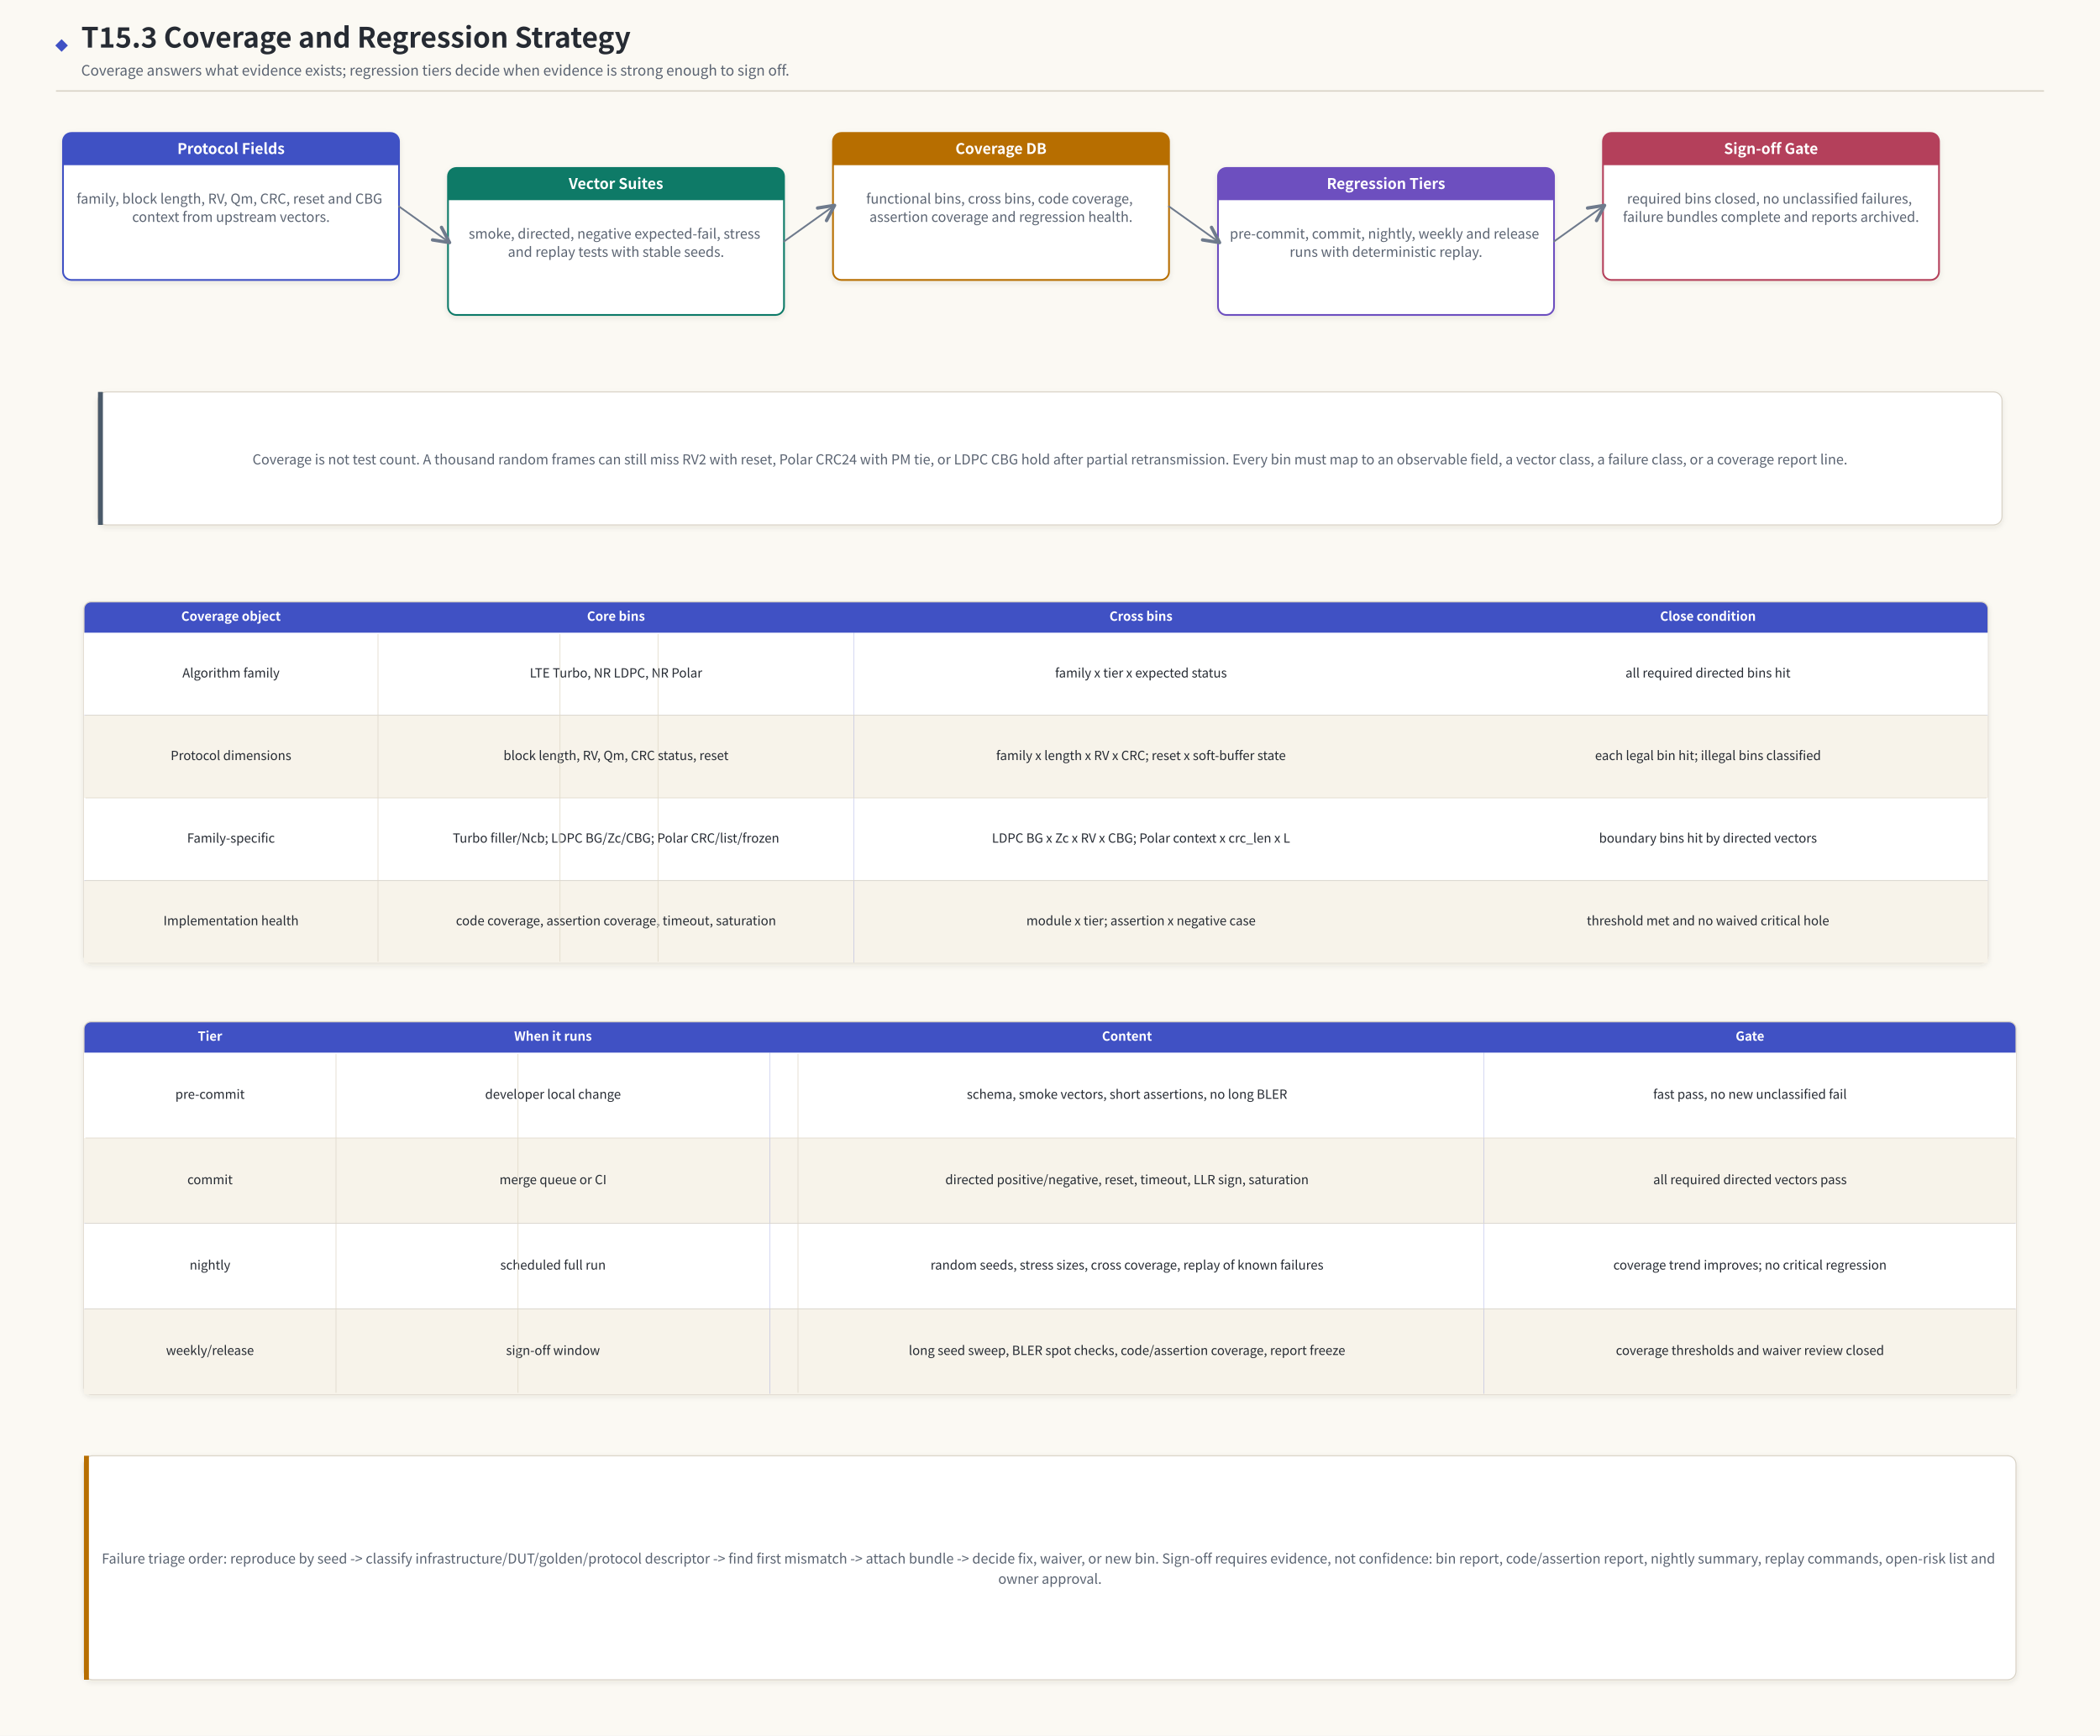
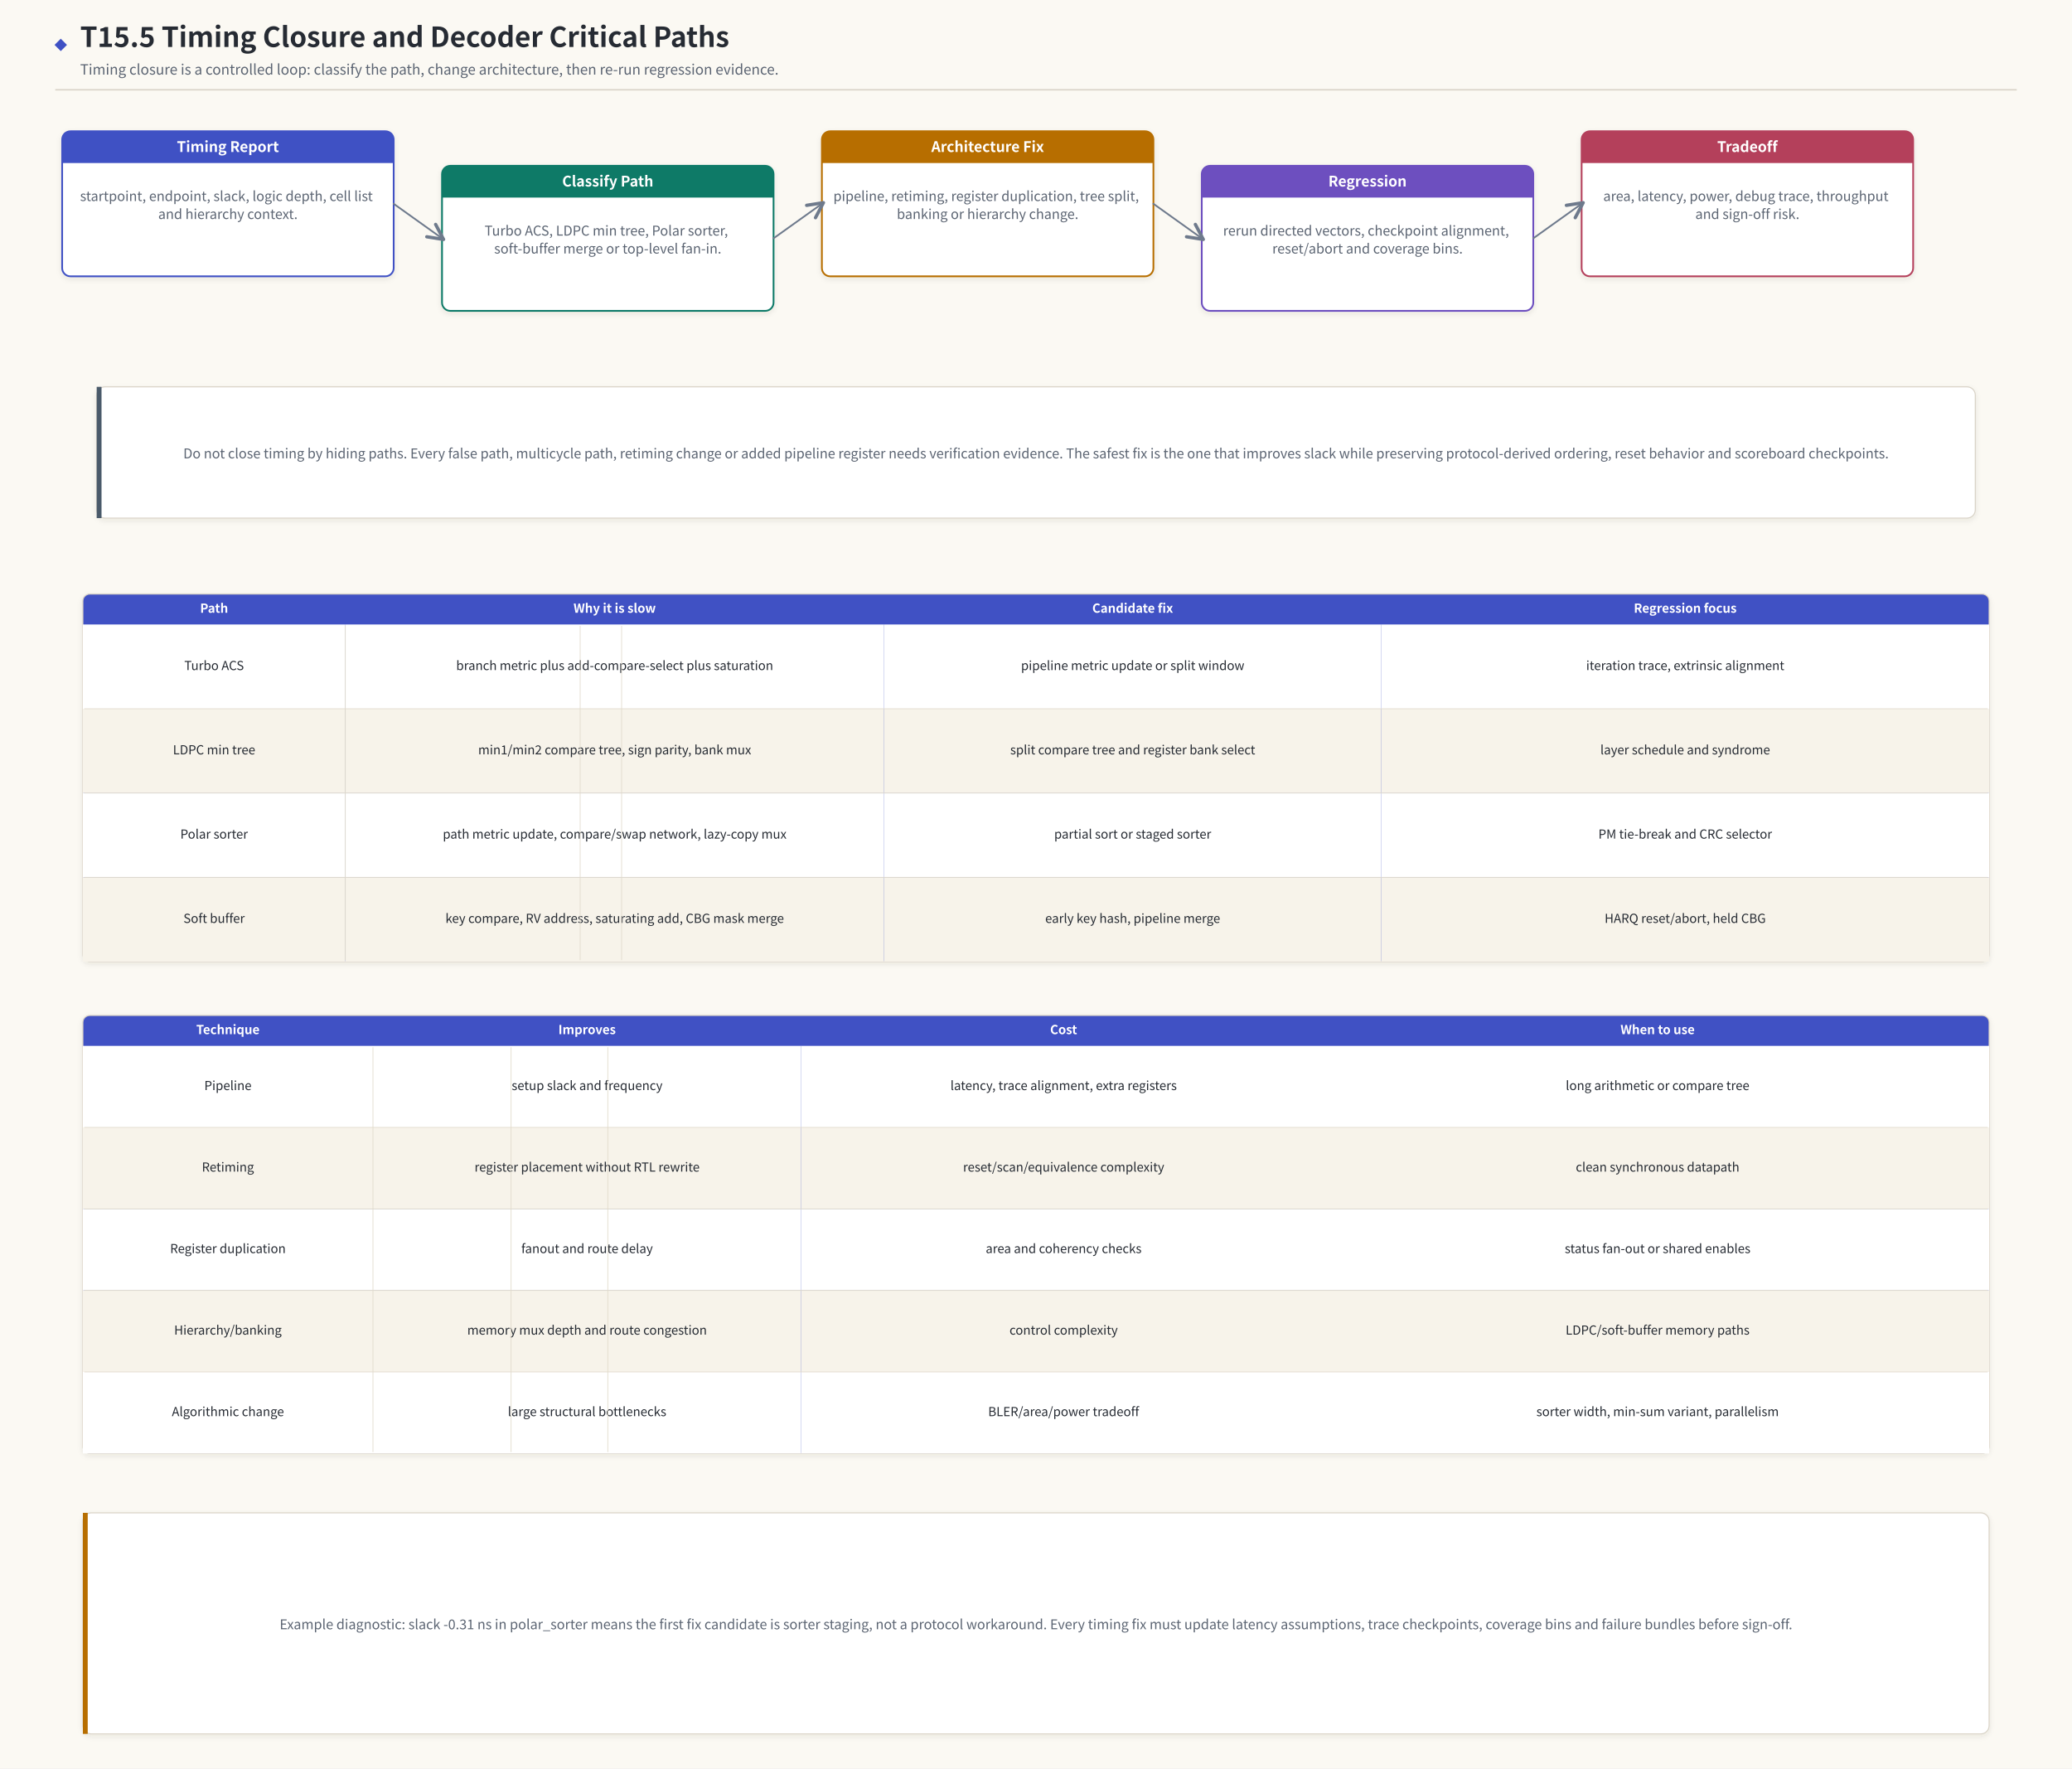
- <svg xmlns="http://www.w3.org/2000/svg" width="3000" height="2480" viewBox="0 0 3000 2480" role="img" font-family="'Noto Sans CJK SC','Source Han Sans SC','PingFang SC','Microsoft YaHei',system-ui,sans-serif">
+ <svg xmlns="http://www.w3.org/2000/svg" width="3000" height="2560" viewBox="0 0 3000 2560" role="img" font-family="'Noto Sans CJK SC','Source Han Sans SC','PingFang SC','Microsoft YaHei',system-ui,sans-serif">
  <defs>
    <filter id="soft" x="-8%" y="-8%" width="120%" height="130%">
      <feDropShadow dx="0" dy="3" stdDeviation="4" flood-color="#4A3B2A" flood-opacity="0.09" />
    </filter>
    <marker id="m6E7A8C" viewBox="0 0 20 20" refX="16" refY="10" markerWidth="11" markerHeight="11" orient="auto-start-reverse">
      <path d="M 2 2 L 18 10 L 2 18" fill="none" stroke="#6E7A8C" stroke-width="3.5" stroke-linecap="round" stroke-linejoin="round" />
    </marker>
    <marker id="m94A3B8" viewBox="0 0 20 20" refX="16" refY="10" markerWidth="11" markerHeight="11" orient="auto-start-reverse">
      <path d="M 2 2 L 18 10 L 2 18" fill="none" stroke="#94A3B8" stroke-width="3.5" stroke-linecap="round" stroke-linejoin="round" />
    </marker>
    <marker id="m6D4FBF" viewBox="0 0 20 20" refX="16" refY="10" markerWidth="11" markerHeight="11" orient="auto-start-reverse">
      <path d="M 2 2 L 18 10 L 2 18" fill="none" stroke="#6D4FBF" stroke-width="3.5" stroke-linecap="round" stroke-linejoin="round" />
    </marker>
    <marker id="m8A6B46" viewBox="0 0 20 20" refX="16" refY="10" markerWidth="11" markerHeight="11" orient="auto-start-reverse">
      <path d="M 2 2 L 18 10 L 2 18" fill="none" stroke="#8A6B46" stroke-width="3.5" stroke-linecap="round" stroke-linejoin="round" />
    </marker>
    <marker id="m3F51C4" viewBox="0 0 20 20" refX="16" refY="10" markerWidth="11" markerHeight="11" orient="auto-start-reverse">
      <path d="M 2 2 L 18 10 L 2 18" fill="none" stroke="#3F51C4" stroke-width="3.5" stroke-linecap="round" stroke-linejoin="round" />
    </marker>
    <marker id="m0E7A67" viewBox="0 0 20 20" refX="16" refY="10" markerWidth="11" markerHeight="11" orient="auto-start-reverse">
      <path d="M 2 2 L 18 10 L 2 18" fill="none" stroke="#0E7A67" stroke-width="3.5" stroke-linecap="round" stroke-linejoin="round" />
    </marker>
    <marker id="mB76E00" viewBox="0 0 20 20" refX="16" refY="10" markerWidth="11" markerHeight="11" orient="auto-start-reverse">
      <path d="M 2 2 L 18 10 L 2 18" fill="none" stroke="#B76E00" stroke-width="3.5" stroke-linecap="round" stroke-linejoin="round" />
    </marker>
    <marker id="mB4405B" viewBox="0 0 20 20" refX="16" refY="10" markerWidth="11" markerHeight="11" orient="auto-start-reverse">
      <path d="M 2 2 L 18 10 L 2 18" fill="none" stroke="#B4405B" stroke-width="3.5" stroke-linecap="round" stroke-linejoin="round" />
    </marker>
    <marker id="m4A5A6A" viewBox="0 0 20 20" refX="16" refY="10" markerWidth="11" markerHeight="11" orient="auto-start-reverse">
      <path d="M 2 2 L 18 10 L 2 18" fill="none" stroke="#4A5A6A" stroke-width="3.5" stroke-linecap="round" stroke-linejoin="round" />
    </marker>
  </defs>
-   <rect class="bg" x="0" y="0" width="3000" height="2480" fill="#FBF9F3" />
+   <rect class="bg" x="0" y="0" width="3000" height="2560" fill="#FBF9F3" />
  <path d="M 88 56 l 9 9 l -9 9 l -9 -9 z" fill="#3F51C4" stroke="none" />
-   <text class="title-main" x="116" y="68" font-size="40" font-weight="700" fill="#262B33">T15.3 Coverage and Regression Strategy</text>
-   <text class="subtitle" x="116" y="108" font-size="20.5" fill="#5B6472">Coverage answers what evidence exists; regression tiers decide when evidence is strong enough to sign off.</text>
+   <text class="title-main" x="116" y="68" font-size="40" font-weight="700" fill="#262B33">T15.5 Timing Closure and Decoder Critical Paths</text>
+   <text class="subtitle" x="116" y="108" font-size="20.5" fill="#5B6472">Timing closure is a controlled loop: classify the path, change architecture, then re-run regression evidence.</text>
  <line x1="80" y1="130" x2="2920" y2="130" stroke="#D8D2C6" stroke-width="2" />
  <g class="card" id="c0">
    <rect class="body" x="90" y="190" width="480" height="210" rx="12" fill="#FFFFFF" stroke="#3F51C4" stroke-width="2.5" filter="url(#soft)" />
    <path d="M 102 190 H 558 Q 570 190 570 202 V 236 H 90 V 202 Q 90 190 102 190 Z" fill="#3F51C4" stroke="none" />
-     <text class="title" x="330.0" y="220" text-anchor="middle" font-size="21" font-weight="700" fill="#FFFFFF">Protocol Fields</text>
-     <text class="lines" text-anchor="middle" font-size="19.5" fill="#5B6472">
-       <tspan x="330.0" y="291.0">family, block length, RV, Qm, CRC, reset and CBG</tspan>
-       <tspan x="330.0" y="317.0">context from upstream vectors.</tspan>
+     <text class="title" x="330.0" y="220" text-anchor="middle" font-size="21" font-weight="700" fill="#FFFFFF">Timing Report</text>
+     <text class="lines" text-anchor="middle" font-size="19.5" fill="#5B6472">
+       <tspan x="330.0" y="291.0">startpoint, endpoint, slack, logic depth, cell list</tspan>
+       <tspan x="330.0" y="317.0">and hierarchy context.</tspan>
    </text>
  </g>
  <g class="card" id="c1">
    <rect class="body" x="640" y="240" width="480" height="210" rx="12" fill="#FFFFFF" stroke="#0E7A67" stroke-width="2.5" filter="url(#soft)" />
    <path d="M 652 240 H 1108 Q 1120 240 1120 252 V 286 H 640 V 252 Q 640 240 652 240 Z" fill="#0E7A67" stroke="none" />
-     <text class="title" x="880.0" y="270" text-anchor="middle" font-size="21" font-weight="700" fill="#FFFFFF">Vector Suites</text>
-     <text class="lines" text-anchor="middle" font-size="19.5" fill="#5B6472">
-       <tspan x="880.0" y="341.0">smoke, directed, negative expected-fail, stress</tspan>
-       <tspan x="880.0" y="367.0">and replay tests with stable seeds.</tspan>
+     <text class="title" x="880.0" y="270" text-anchor="middle" font-size="21" font-weight="700" fill="#FFFFFF">Classify Path</text>
+     <text class="lines" text-anchor="middle" font-size="19.5" fill="#5B6472">
+       <tspan x="880.0" y="341.0">Turbo ACS, LDPC min tree, Polar sorter,</tspan>
+       <tspan x="880.0" y="367.0">soft-buffer merge or top-level fan-in.</tspan>
    </text>
  </g>
  <g class="card" id="c2">
    <rect class="body" x="1190" y="190" width="480" height="210" rx="12" fill="#FFFFFF" stroke="#B76E00" stroke-width="2.5" filter="url(#soft)" />
    <path d="M 1202 190 H 1658 Q 1670 190 1670 202 V 236 H 1190 V 202 Q 1190 190 1202 190 Z" fill="#B76E00" stroke="none" />
-     <text class="title" x="1430.0" y="220" text-anchor="middle" font-size="21" font-weight="700" fill="#FFFFFF">Coverage DB</text>
-     <text class="lines" text-anchor="middle" font-size="19.5" fill="#5B6472">
-       <tspan x="1430.0" y="291.0">functional bins, cross bins, code coverage,</tspan>
-       <tspan x="1430.0" y="317.0">assertion coverage and regression health.</tspan>
+     <text class="title" x="1430.0" y="220" text-anchor="middle" font-size="21" font-weight="700" fill="#FFFFFF">Architecture Fix</text>
+     <text class="lines" text-anchor="middle" font-size="19.5" fill="#5B6472">
+       <tspan x="1430.0" y="291.0">pipeline, retiming, register duplication, tree split,</tspan>
+       <tspan x="1430.0" y="317.0">banking or hierarchy change.</tspan>
    </text>
  </g>
  <g class="card" id="c3">
    <rect class="body" x="1740" y="240" width="480" height="210" rx="12" fill="#FFFFFF" stroke="#6D4FBF" stroke-width="2.5" filter="url(#soft)" />
    <path d="M 1752 240 H 2208 Q 2220 240 2220 252 V 286 H 1740 V 252 Q 1740 240 1752 240 Z" fill="#6D4FBF" stroke="none" />
-     <text class="title" x="1980.0" y="270" text-anchor="middle" font-size="21" font-weight="700" fill="#FFFFFF">Regression Tiers</text>
-     <text class="lines" text-anchor="middle" font-size="19.5" fill="#5B6472">
-       <tspan x="1980.0" y="341.0">pre-commit, commit, nightly, weekly and release</tspan>
-       <tspan x="1980.0" y="367.0">runs with deterministic replay.</tspan>
+     <text class="title" x="1980.0" y="270" text-anchor="middle" font-size="21" font-weight="700" fill="#FFFFFF">Regression</text>
+     <text class="lines" text-anchor="middle" font-size="19.5" fill="#5B6472">
+       <tspan x="1980.0" y="341.0">rerun directed vectors, checkpoint alignment,</tspan>
+       <tspan x="1980.0" y="367.0">reset/abort and coverage bins.</tspan>
    </text>
  </g>
  <g class="card" id="c4">
    <rect class="body" x="2290" y="190" width="480" height="210" rx="12" fill="#FFFFFF" stroke="#B4405B" stroke-width="2.5" filter="url(#soft)" />
    <path d="M 2302 190 H 2758 Q 2770 190 2770 202 V 236 H 2290 V 202 Q 2290 190 2302 190 Z" fill="#B4405B" stroke="none" />
-     <text class="title" x="2530.0" y="220" text-anchor="middle" font-size="21" font-weight="700" fill="#FFFFFF">Sign-off Gate</text>
-     <text class="lines" text-anchor="middle" font-size="19.5" fill="#5B6472">
-       <tspan x="2530.0" y="291.0">required bins closed, no unclassified failures,</tspan>
-       <tspan x="2530.0" y="317.0">failure bundles complete and reports archived.</tspan>
+     <text class="title" x="2530.0" y="220" text-anchor="middle" font-size="21" font-weight="700" fill="#FFFFFF">Tradeoff</text>
+     <text class="lines" text-anchor="middle" font-size="19.5" fill="#5B6472">
+       <tspan x="2530.0" y="291.0">area, latency, power, debug trace, throughput</tspan>
+       <tspan x="2530.0" y="317.0">and sign-off risk.</tspan>
    </text>
  </g>
  <path class="link" data-src="c0" data-dst="c1" d="M 570.0 295.0 L 640.0 345.0" fill="none" stroke="#6E7A8C" stroke-width="2.5" stroke-linecap="round" stroke-linejoin="round" marker-end="url(#m6E7A8C)" />
  <path class="link" data-src="c1" data-dst="c2" d="M 1120.0 345.0 L 1190.0 295.0" fill="none" stroke="#6E7A8C" stroke-width="2.5" stroke-linecap="round" stroke-linejoin="round" marker-end="url(#m6E7A8C)" />
  <path class="link" data-src="c2" data-dst="c3" d="M 1670.0 295.0 L 1740.0 345.0" fill="none" stroke="#6E7A8C" stroke-width="2.5" stroke-linecap="round" stroke-linejoin="round" marker-end="url(#m6E7A8C)" />
  <path class="link" data-src="c3" data-dst="c4" d="M 2220.0 345.0 L 2290.0 295.0" fill="none" stroke="#6E7A8C" stroke-width="2.5" stroke-linecap="round" stroke-linejoin="round" marker-end="url(#m6E7A8C)" />
  <g class="foot" id="band">
    <rect class="body" x="140" y="560" width="2720" height="190" rx="12" fill="#FFFFFF" stroke="#D8D2C6" stroke-width="1.5" filter="url(#soft)" />
    <rect class="footbar" x="140" y="560" width="7" height="190" fill="#4A5A6A" stroke="none" />
    <text class="lines" text-anchor="middle" font-size="19.5" fill="#5B6472">
-       <tspan x="1500.0" y="663.5">Coverage is not test count. A thousand random frames can still miss RV2 with reset, Polar CRC24 with PM tie, or LDPC CBG hold after partial retransmission. Every bin must map to an observable field, a vector class, a failure class, or a coverage report line.</tspan>
+       <tspan x="1500.0" y="663.5">Do not close timing by hiding paths. Every false path, multicycle path, retiming change or added pipeline register needs verification evidence. The safest fix is the one that improves slack while preserving protocol-derived ordering, reset behavior and scoreboard checkpoints.</tspan>
    </text>
  </g>
  <g class="tbl" id="t1">
-     <rect class="tblouter" x="120" y="860" width="2720" height="516" rx="10" fill="#3F51C4" stroke="#D8D2C6" stroke-width="1.5" filter="url(#soft)" />
+     <rect class="tblouter" x="120" y="860" width="2760" height="532" rx="10" fill="#3F51C4" stroke="#D8D2C6" stroke-width="1.5" filter="url(#soft)" />
    <g class="cellg" id="t1_0_0" data-tbl="t1">
-       <rect class="cell" x="120" y="860" width="420" height="44" fill="none" stroke="none" />
-       <text class="tcell" text-anchor="middle" font-size="18" font-weight="700" fill="#FFFFFF">
-         <tspan x="330.0" y="887.0">Coverage object</tspan>
+       <rect class="cell" x="120" y="860" width="380" height="44" fill="none" stroke="none" />
+       <text class="tcell" text-anchor="middle" font-size="18" font-weight="700" fill="#FFFFFF">
+         <tspan x="310.0" y="887.0">Path</tspan>
      </text>
    </g>
    <g class="cellg" id="t1_0_1" data-tbl="t1">
-       <rect class="cell" x="540" y="860" width="680" height="44" fill="none" stroke="none" />
-       <text class="tcell" text-anchor="middle" font-size="18" font-weight="700" fill="#FFFFFF">
-         <tspan x="880.0" y="887.0">Core bins</tspan>
+       <rect class="cell" x="500" y="860" width="780" height="44" fill="none" stroke="none" />
+       <text class="tcell" text-anchor="middle" font-size="18" font-weight="700" fill="#FFFFFF">
+         <tspan x="890.0" y="887.0">Why it is slow</tspan>
      </text>
    </g>
    <g class="cellg" id="t1_0_2" data-tbl="t1">
-       <rect class="cell" x="1220" y="860" width="820" height="44" fill="none" stroke="none" />
-       <text class="tcell" text-anchor="middle" font-size="18" font-weight="700" fill="#FFFFFF">
-         <tspan x="1630.0" y="887.0">Cross bins</tspan>
+       <rect class="cell" x="1280" y="860" width="720" height="44" fill="none" stroke="none" />
+       <text class="tcell" text-anchor="middle" font-size="18" font-weight="700" fill="#FFFFFF">
+         <tspan x="1640.0" y="887.0">Candidate fix</tspan>
      </text>
    </g>
    <g class="cellg" id="t1_0_3" data-tbl="t1">
-       <rect class="cell" x="2040" y="860" width="800" height="44" fill="none" stroke="none" />
-       <text class="tcell" text-anchor="middle" font-size="18" font-weight="700" fill="#FFFFFF">
-         <tspan x="2440.0" y="887.0">Close condition</tspan>
+       <rect class="cell" x="2000" y="860" width="880" height="44" fill="none" stroke="none" />
+       <text class="tcell" text-anchor="middle" font-size="18" font-weight="700" fill="#FFFFFF">
+         <tspan x="2440.0" y="887.0">Regression focus</tspan>
      </text>
    </g>
    <g class="cellg" id="t1_1_0" data-tbl="t1">
-       <rect class="cell" x="120" y="904" width="420" height="118" fill="#FFFFFF" stroke="none" />
-       <text class="tcell" text-anchor="middle" font-size="18" font-weight="400" fill="#262B33">
-         <tspan x="330.0" y="968.0">Algorithm family</tspan>
+       <rect class="cell" x="120" y="904" width="380" height="122" fill="#FFFFFF" stroke="none" />
+       <text class="tcell" text-anchor="middle" font-size="18" font-weight="400" fill="#262B33">
+         <tspan x="310.0" y="970.0">Turbo ACS</tspan>
      </text>
    </g>
    <g class="cellg" id="t1_1_1" data-tbl="t1">
-       <rect class="cell" x="540" y="904" width="680" height="118" fill="#FFFFFF" stroke="none" />
-       <text class="tcell" text-anchor="middle" font-size="18" font-weight="400" fill="#262B33">
-         <tspan x="880.0" y="968.0">LTE Turbo, NR LDPC, NR Polar</tspan>
+       <rect class="cell" x="500" y="904" width="780" height="122" fill="#FFFFFF" stroke="none" />
+       <text class="tcell" text-anchor="middle" font-size="18" font-weight="400" fill="#262B33">
+         <tspan x="890.0" y="970.0">branch metric plus add-compare-select plus saturation</tspan>
      </text>
    </g>
    <g class="cellg" id="t1_1_2" data-tbl="t1">
-       <rect class="cell" x="1220" y="904" width="820" height="118" fill="#FFFFFF" stroke="none" />
-       <text class="tcell" text-anchor="middle" font-size="18" font-weight="400" fill="#262B33">
-         <tspan x="1630.0" y="968.0">family x tier x expected status</tspan>
+       <rect class="cell" x="1280" y="904" width="720" height="122" fill="#FFFFFF" stroke="none" />
+       <text class="tcell" text-anchor="middle" font-size="18" font-weight="400" fill="#262B33">
+         <tspan x="1640.0" y="970.0">pipeline metric update or split window</tspan>
      </text>
    </g>
    <g class="cellg" id="t1_1_3" data-tbl="t1">
-       <rect class="cell" x="2040" y="904" width="800" height="118" fill="#FFFFFF" stroke="none" />
-       <text class="tcell" text-anchor="middle" font-size="18" font-weight="400" fill="#262B33">
-         <tspan x="2440.0" y="968.0">all required directed bins hit</tspan>
+       <rect class="cell" x="2000" y="904" width="880" height="122" fill="#FFFFFF" stroke="none" />
+       <text class="tcell" text-anchor="middle" font-size="18" font-weight="400" fill="#262B33">
+         <tspan x="2440.0" y="970.0">iteration trace, extrinsic alignment</tspan>
      </text>
    </g>
    <g class="cellg" id="t1_2_0" data-tbl="t1">
-       <rect class="cell" x="120" y="1022" width="420" height="118" fill="#F7F3EA" stroke="none" />
-       <text class="tcell" text-anchor="middle" font-size="18" font-weight="400" fill="#262B33">
-         <tspan x="330.0" y="1086.0">Protocol dimensions</tspan>
+       <rect class="cell" x="120" y="1026" width="380" height="122" fill="#F7F3EA" stroke="none" />
+       <text class="tcell" text-anchor="middle" font-size="18" font-weight="400" fill="#262B33">
+         <tspan x="310.0" y="1092.0">LDPC min tree</tspan>
      </text>
    </g>
    <g class="cellg" id="t1_2_1" data-tbl="t1">
-       <rect class="cell" x="540" y="1022" width="680" height="118" fill="#F7F3EA" stroke="none" />
-       <text class="tcell" text-anchor="middle" font-size="18" font-weight="400" fill="#262B33">
-         <tspan x="880.0" y="1086.0">block length, RV, Qm, CRC status, reset</tspan>
+       <rect class="cell" x="500" y="1026" width="780" height="122" fill="#F7F3EA" stroke="none" />
+       <text class="tcell" text-anchor="middle" font-size="18" font-weight="400" fill="#262B33">
+         <tspan x="890.0" y="1092.0">min1/min2 compare tree, sign parity, bank mux</tspan>
      </text>
    </g>
    <g class="cellg" id="t1_2_2" data-tbl="t1">
-       <rect class="cell" x="1220" y="1022" width="820" height="118" fill="#F7F3EA" stroke="none" />
-       <text class="tcell" text-anchor="middle" font-size="18" font-weight="400" fill="#262B33">
-         <tspan x="1630.0" y="1086.0">family x length x RV x CRC; reset x soft-buffer state</tspan>
+       <rect class="cell" x="1280" y="1026" width="720" height="122" fill="#F7F3EA" stroke="none" />
+       <text class="tcell" text-anchor="middle" font-size="18" font-weight="400" fill="#262B33">
+         <tspan x="1640.0" y="1092.0">split compare tree and register bank select</tspan>
      </text>
    </g>
    <g class="cellg" id="t1_2_3" data-tbl="t1">
-       <rect class="cell" x="2040" y="1022" width="800" height="118" fill="#F7F3EA" stroke="none" />
-       <text class="tcell" text-anchor="middle" font-size="18" font-weight="400" fill="#262B33">
-         <tspan x="2440.0" y="1086.0">each legal bin hit; illegal bins classified</tspan>
+       <rect class="cell" x="2000" y="1026" width="880" height="122" fill="#F7F3EA" stroke="none" />
+       <text class="tcell" text-anchor="middle" font-size="18" font-weight="400" fill="#262B33">
+         <tspan x="2440.0" y="1092.0">layer schedule and syndrome</tspan>
      </text>
    </g>
    <g class="cellg" id="t1_3_0" data-tbl="t1">
-       <rect class="cell" x="120" y="1140" width="420" height="118" fill="#FFFFFF" stroke="none" />
-       <text class="tcell" text-anchor="middle" font-size="18" font-weight="400" fill="#262B33">
-         <tspan x="330.0" y="1204.0">Family-specific</tspan>
+       <rect class="cell" x="120" y="1148" width="380" height="122" fill="#FFFFFF" stroke="none" />
+       <text class="tcell" text-anchor="middle" font-size="18" font-weight="400" fill="#262B33">
+         <tspan x="310.0" y="1214.0">Polar sorter</tspan>
      </text>
    </g>
    <g class="cellg" id="t1_3_1" data-tbl="t1">
-       <rect class="cell" x="540" y="1140" width="680" height="118" fill="#FFFFFF" stroke="none" />
-       <text class="tcell" text-anchor="middle" font-size="18" font-weight="400" fill="#262B33">
-         <tspan x="880.0" y="1204.0">Turbo filler/Ncb; LDPC BG/Zc/CBG; Polar CRC/list/frozen</tspan>
+       <rect class="cell" x="500" y="1148" width="780" height="122" fill="#FFFFFF" stroke="none" />
+       <text class="tcell" text-anchor="middle" font-size="18" font-weight="400" fill="#262B33">
+         <tspan x="890.0" y="1214.0">path metric update, compare/swap network, lazy-copy mux</tspan>
      </text>
    </g>
    <g class="cellg" id="t1_3_2" data-tbl="t1">
-       <rect class="cell" x="1220" y="1140" width="820" height="118" fill="#FFFFFF" stroke="none" />
-       <text class="tcell" text-anchor="middle" font-size="18" font-weight="400" fill="#262B33">
-         <tspan x="1630.0" y="1204.0">LDPC BG x Zc x RV x CBG; Polar context x crc_len x L</tspan>
+       <rect class="cell" x="1280" y="1148" width="720" height="122" fill="#FFFFFF" stroke="none" />
+       <text class="tcell" text-anchor="middle" font-size="18" font-weight="400" fill="#262B33">
+         <tspan x="1640.0" y="1214.0">partial sort or staged sorter</tspan>
      </text>
    </g>
    <g class="cellg" id="t1_3_3" data-tbl="t1">
-       <rect class="cell" x="2040" y="1140" width="800" height="118" fill="#FFFFFF" stroke="none" />
-       <text class="tcell" text-anchor="middle" font-size="18" font-weight="400" fill="#262B33">
-         <tspan x="2440.0" y="1204.0">boundary bins hit by directed vectors</tspan>
+       <rect class="cell" x="2000" y="1148" width="880" height="122" fill="#FFFFFF" stroke="none" />
+       <text class="tcell" text-anchor="middle" font-size="18" font-weight="400" fill="#262B33">
+         <tspan x="2440.0" y="1214.0">PM tie-break and CRC selector</tspan>
      </text>
    </g>
    <g class="cellg" id="t1_4_0" data-tbl="t1">
-       <rect class="cell" x="120" y="1258" width="420" height="118" fill="#F7F3EA" stroke="none" />
-       <text class="tcell" text-anchor="middle" font-size="18" font-weight="400" fill="#262B33">
-         <tspan x="330.0" y="1322.0">Implementation health</tspan>
+       <rect class="cell" x="120" y="1270" width="380" height="122" fill="#F7F3EA" stroke="none" />
+       <text class="tcell" text-anchor="middle" font-size="18" font-weight="400" fill="#262B33">
+         <tspan x="310.0" y="1336.0">Soft buffer</tspan>
      </text>
    </g>
    <g class="cellg" id="t1_4_1" data-tbl="t1">
-       <rect class="cell" x="540" y="1258" width="680" height="118" fill="#F7F3EA" stroke="none" />
-       <text class="tcell" text-anchor="middle" font-size="18" font-weight="400" fill="#262B33">
-         <tspan x="880.0" y="1322.0">code coverage, assertion coverage, timeout, saturation</tspan>
+       <rect class="cell" x="500" y="1270" width="780" height="122" fill="#F7F3EA" stroke="none" />
+       <text class="tcell" text-anchor="middle" font-size="18" font-weight="400" fill="#262B33">
+         <tspan x="890.0" y="1336.0">key compare, RV address, saturating add, CBG mask merge</tspan>
      </text>
    </g>
    <g class="cellg" id="t1_4_2" data-tbl="t1">
-       <rect class="cell" x="1220" y="1258" width="820" height="118" fill="#F7F3EA" stroke="none" />
-       <text class="tcell" text-anchor="middle" font-size="18" font-weight="400" fill="#262B33">
-         <tspan x="1630.0" y="1322.0">module x tier; assertion x negative case</tspan>
+       <rect class="cell" x="1280" y="1270" width="720" height="122" fill="#F7F3EA" stroke="none" />
+       <text class="tcell" text-anchor="middle" font-size="18" font-weight="400" fill="#262B33">
+         <tspan x="1640.0" y="1336.0">early key hash, pipeline merge</tspan>
      </text>
    </g>
    <g class="cellg" id="t1_4_3" data-tbl="t1">
-       <rect class="cell" x="2040" y="1258" width="800" height="118" fill="#F7F3EA" stroke="none" />
-       <text class="tcell" text-anchor="middle" font-size="18" font-weight="400" fill="#262B33">
-         <tspan x="2440.0" y="1322.0">threshold met and no waived critical hole</tspan>
-       </text>
-     </g>
-     <line x1="122" y1="1022" x2="2838" y2="1022" stroke="#E0DACA" stroke-width="1" />
-     <line x1="122" y1="1140" x2="2838" y2="1140" stroke="#E0DACA" stroke-width="1" />
-     <line x1="122" y1="1258" x2="2838" y2="1258" stroke="#E0DACA" stroke-width="1" />
-     <line x1="540" y1="906" x2="540" y2="1374" stroke="#E0DACA" stroke-width="1" />
-     <line x1="800" y1="906" x2="800" y2="1374" stroke="#E0DACA" stroke-width="1" />
-     <line x1="940" y1="906" x2="940" y2="1374" stroke="#E0DACA" stroke-width="1" />
+       <rect class="cell" x="2000" y="1270" width="880" height="122" fill="#F7F3EA" stroke="none" />
+       <text class="tcell" text-anchor="middle" font-size="18" font-weight="400" fill="#262B33">
+         <tspan x="2440.0" y="1336.0">HARQ reset/abort, held CBG</tspan>
+       </text>
+     </g>
+     <line x1="122" y1="1026" x2="2878" y2="1026" stroke="#E0DACA" stroke-width="1" />
+     <line x1="122" y1="1148" x2="2878" y2="1148" stroke="#E0DACA" stroke-width="1" />
+     <line x1="122" y1="1270" x2="2878" y2="1270" stroke="#E0DACA" stroke-width="1" />
+     <line x1="500" y1="906" x2="500" y2="1390" stroke="#E0DACA" stroke-width="1" />
+     <line x1="900" y1="906" x2="900" y2="1390" stroke="#E0DACA" stroke-width="1" />
+     <line x1="840" y1="906" x2="840" y2="1390" stroke="#E0DACA" stroke-width="1" />
  </g>
  <g class="tbl" id="t2">
-     <rect class="tblouter" x="120" y="1460" width="2760" height="532" rx="10" fill="#3F51C4" stroke="#D8D2C6" stroke-width="1.5" filter="url(#soft)" />
+     <rect class="tblouter" x="120" y="1470" width="2760" height="634" rx="10" fill="#3F51C4" stroke="#D8D2C6" stroke-width="1.5" filter="url(#soft)" />
    <g class="cellg" id="t2_0_0" data-tbl="t2">
-       <rect class="cell" x="120" y="1460" width="360" height="44" fill="none" stroke="none" />
-       <text class="tcell" text-anchor="middle" font-size="18" font-weight="700" fill="#FFFFFF">
-         <tspan x="300.0" y="1487.0">Tier</tspan>
+       <rect class="cell" x="120" y="1470" width="420" height="44" fill="none" stroke="none" />
+       <text class="tcell" text-anchor="middle" font-size="18" font-weight="700" fill="#FFFFFF">
+         <tspan x="330.0" y="1497.0">Technique</tspan>
      </text>
    </g>
    <g class="cellg" id="t2_0_1" data-tbl="t2">
-       <rect class="cell" x="480" y="1460" width="620" height="44" fill="none" stroke="none" />
-       <text class="tcell" text-anchor="middle" font-size="18" font-weight="700" fill="#FFFFFF">
-         <tspan x="790.0" y="1487.0">When it runs</tspan>
+       <rect class="cell" x="540" y="1470" width="620" height="44" fill="none" stroke="none" />
+       <text class="tcell" text-anchor="middle" font-size="18" font-weight="700" fill="#FFFFFF">
+         <tspan x="850.0" y="1497.0">Improves</tspan>
      </text>
    </g>
    <g class="cellg" id="t2_0_2" data-tbl="t2">
-       <rect class="cell" x="1100" y="1460" width="1020" height="44" fill="none" stroke="none" />
-       <text class="tcell" text-anchor="middle" font-size="18" font-weight="700" fill="#FFFFFF">
-         <tspan x="1610.0" y="1487.0">Content</tspan>
+       <rect class="cell" x="1160" y="1470" width="760" height="44" fill="none" stroke="none" />
+       <text class="tcell" text-anchor="middle" font-size="18" font-weight="700" fill="#FFFFFF">
+         <tspan x="1540.0" y="1497.0">Cost</tspan>
      </text>
    </g>
    <g class="cellg" id="t2_0_3" data-tbl="t2">
-       <rect class="cell" x="2120" y="1460" width="760" height="44" fill="none" stroke="none" />
-       <text class="tcell" text-anchor="middle" font-size="18" font-weight="700" fill="#FFFFFF">
-         <tspan x="2500.0" y="1487.0">Gate</tspan>
+       <rect class="cell" x="1920" y="1470" width="960" height="44" fill="none" stroke="none" />
+       <text class="tcell" text-anchor="middle" font-size="18" font-weight="700" fill="#FFFFFF">
+         <tspan x="2400.0" y="1497.0">When to use</tspan>
      </text>
    </g>
    <g class="cellg" id="t2_1_0" data-tbl="t2">
-       <rect class="cell" x="120" y="1504" width="360" height="122" fill="#FFFFFF" stroke="none" />
-       <text class="tcell" text-anchor="middle" font-size="18" font-weight="400" fill="#262B33">
-         <tspan x="300.0" y="1570.0">pre-commit</tspan>
+       <rect class="cell" x="120" y="1514" width="420" height="118" fill="#FFFFFF" stroke="none" />
+       <text class="tcell" text-anchor="middle" font-size="18" font-weight="400" fill="#262B33">
+         <tspan x="330.0" y="1578.0">Pipeline</tspan>
      </text>
    </g>
    <g class="cellg" id="t2_1_1" data-tbl="t2">
-       <rect class="cell" x="480" y="1504" width="620" height="122" fill="#FFFFFF" stroke="none" />
-       <text class="tcell" text-anchor="middle" font-size="18" font-weight="400" fill="#262B33">
-         <tspan x="790.0" y="1570.0">developer local change</tspan>
+       <rect class="cell" x="540" y="1514" width="620" height="118" fill="#FFFFFF" stroke="none" />
+       <text class="tcell" text-anchor="middle" font-size="18" font-weight="400" fill="#262B33">
+         <tspan x="850.0" y="1578.0">setup slack and frequency</tspan>
      </text>
    </g>
    <g class="cellg" id="t2_1_2" data-tbl="t2">
-       <rect class="cell" x="1100" y="1504" width="1020" height="122" fill="#FFFFFF" stroke="none" />
-       <text class="tcell" text-anchor="middle" font-size="18" font-weight="400" fill="#262B33">
-         <tspan x="1610.0" y="1570.0">schema, smoke vectors, short assertions, no long BLER</tspan>
+       <rect class="cell" x="1160" y="1514" width="760" height="118" fill="#FFFFFF" stroke="none" />
+       <text class="tcell" text-anchor="middle" font-size="18" font-weight="400" fill="#262B33">
+         <tspan x="1540.0" y="1578.0">latency, trace alignment, extra registers</tspan>
      </text>
    </g>
    <g class="cellg" id="t2_1_3" data-tbl="t2">
-       <rect class="cell" x="2120" y="1504" width="760" height="122" fill="#FFFFFF" stroke="none" />
-       <text class="tcell" text-anchor="middle" font-size="18" font-weight="400" fill="#262B33">
-         <tspan x="2500.0" y="1570.0">fast pass, no new unclassified fail</tspan>
+       <rect class="cell" x="1920" y="1514" width="960" height="118" fill="#FFFFFF" stroke="none" />
+       <text class="tcell" text-anchor="middle" font-size="18" font-weight="400" fill="#262B33">
+         <tspan x="2400.0" y="1578.0">long arithmetic or compare tree</tspan>
      </text>
    </g>
    <g class="cellg" id="t2_2_0" data-tbl="t2">
-       <rect class="cell" x="120" y="1626" width="360" height="122" fill="#F7F3EA" stroke="none" />
-       <text class="tcell" text-anchor="middle" font-size="18" font-weight="400" fill="#262B33">
-         <tspan x="300.0" y="1692.0">commit</tspan>
+       <rect class="cell" x="120" y="1632" width="420" height="118" fill="#F7F3EA" stroke="none" />
+       <text class="tcell" text-anchor="middle" font-size="18" font-weight="400" fill="#262B33">
+         <tspan x="330.0" y="1696.0">Retiming</tspan>
      </text>
    </g>
    <g class="cellg" id="t2_2_1" data-tbl="t2">
-       <rect class="cell" x="480" y="1626" width="620" height="122" fill="#F7F3EA" stroke="none" />
-       <text class="tcell" text-anchor="middle" font-size="18" font-weight="400" fill="#262B33">
-         <tspan x="790.0" y="1692.0">merge queue or CI</tspan>
+       <rect class="cell" x="540" y="1632" width="620" height="118" fill="#F7F3EA" stroke="none" />
+       <text class="tcell" text-anchor="middle" font-size="18" font-weight="400" fill="#262B33">
+         <tspan x="850.0" y="1696.0">register placement without RTL rewrite</tspan>
      </text>
    </g>
    <g class="cellg" id="t2_2_2" data-tbl="t2">
-       <rect class="cell" x="1100" y="1626" width="1020" height="122" fill="#F7F3EA" stroke="none" />
-       <text class="tcell" text-anchor="middle" font-size="18" font-weight="400" fill="#262B33">
-         <tspan x="1610.0" y="1692.0">directed positive/negative, reset, timeout, LLR sign, saturation</tspan>
+       <rect class="cell" x="1160" y="1632" width="760" height="118" fill="#F7F3EA" stroke="none" />
+       <text class="tcell" text-anchor="middle" font-size="18" font-weight="400" fill="#262B33">
+         <tspan x="1540.0" y="1696.0">reset/scan/equivalence complexity</tspan>
      </text>
    </g>
    <g class="cellg" id="t2_2_3" data-tbl="t2">
-       <rect class="cell" x="2120" y="1626" width="760" height="122" fill="#F7F3EA" stroke="none" />
-       <text class="tcell" text-anchor="middle" font-size="18" font-weight="400" fill="#262B33">
-         <tspan x="2500.0" y="1692.0">all required directed vectors pass</tspan>
+       <rect class="cell" x="1920" y="1632" width="960" height="118" fill="#F7F3EA" stroke="none" />
+       <text class="tcell" text-anchor="middle" font-size="18" font-weight="400" fill="#262B33">
+         <tspan x="2400.0" y="1696.0">clean synchronous datapath</tspan>
      </text>
    </g>
    <g class="cellg" id="t2_3_0" data-tbl="t2">
-       <rect class="cell" x="120" y="1748" width="360" height="122" fill="#FFFFFF" stroke="none" />
-       <text class="tcell" text-anchor="middle" font-size="18" font-weight="400" fill="#262B33">
-         <tspan x="300.0" y="1814.0">nightly</tspan>
+       <rect class="cell" x="120" y="1750" width="420" height="118" fill="#FFFFFF" stroke="none" />
+       <text class="tcell" text-anchor="middle" font-size="18" font-weight="400" fill="#262B33">
+         <tspan x="330.0" y="1814.0">Register duplication</tspan>
      </text>
    </g>
    <g class="cellg" id="t2_3_1" data-tbl="t2">
-       <rect class="cell" x="480" y="1748" width="620" height="122" fill="#FFFFFF" stroke="none" />
-       <text class="tcell" text-anchor="middle" font-size="18" font-weight="400" fill="#262B33">
-         <tspan x="790.0" y="1814.0">scheduled full run</tspan>
+       <rect class="cell" x="540" y="1750" width="620" height="118" fill="#FFFFFF" stroke="none" />
+       <text class="tcell" text-anchor="middle" font-size="18" font-weight="400" fill="#262B33">
+         <tspan x="850.0" y="1814.0">fanout and route delay</tspan>
      </text>
    </g>
    <g class="cellg" id="t2_3_2" data-tbl="t2">
-       <rect class="cell" x="1100" y="1748" width="1020" height="122" fill="#FFFFFF" stroke="none" />
-       <text class="tcell" text-anchor="middle" font-size="18" font-weight="400" fill="#262B33">
-         <tspan x="1610.0" y="1814.0">random seeds, stress sizes, cross coverage, replay of known failures</tspan>
+       <rect class="cell" x="1160" y="1750" width="760" height="118" fill="#FFFFFF" stroke="none" />
+       <text class="tcell" text-anchor="middle" font-size="18" font-weight="400" fill="#262B33">
+         <tspan x="1540.0" y="1814.0">area and coherency checks</tspan>
      </text>
    </g>
    <g class="cellg" id="t2_3_3" data-tbl="t2">
-       <rect class="cell" x="2120" y="1748" width="760" height="122" fill="#FFFFFF" stroke="none" />
-       <text class="tcell" text-anchor="middle" font-size="18" font-weight="400" fill="#262B33">
-         <tspan x="2500.0" y="1814.0">coverage trend improves; no critical regression</tspan>
+       <rect class="cell" x="1920" y="1750" width="960" height="118" fill="#FFFFFF" stroke="none" />
+       <text class="tcell" text-anchor="middle" font-size="18" font-weight="400" fill="#262B33">
+         <tspan x="2400.0" y="1814.0">status fan-out or shared enables</tspan>
      </text>
    </g>
    <g class="cellg" id="t2_4_0" data-tbl="t2">
-       <rect class="cell" x="120" y="1870" width="360" height="122" fill="#F7F3EA" stroke="none" />
-       <text class="tcell" text-anchor="middle" font-size="18" font-weight="400" fill="#262B33">
-         <tspan x="300.0" y="1936.0">weekly/release</tspan>
+       <rect class="cell" x="120" y="1868" width="420" height="118" fill="#F7F3EA" stroke="none" />
+       <text class="tcell" text-anchor="middle" font-size="18" font-weight="400" fill="#262B33">
+         <tspan x="330.0" y="1932.0">Hierarchy/banking</tspan>
      </text>
    </g>
    <g class="cellg" id="t2_4_1" data-tbl="t2">
-       <rect class="cell" x="480" y="1870" width="620" height="122" fill="#F7F3EA" stroke="none" />
-       <text class="tcell" text-anchor="middle" font-size="18" font-weight="400" fill="#262B33">
-         <tspan x="790.0" y="1936.0">sign-off window</tspan>
+       <rect class="cell" x="540" y="1868" width="620" height="118" fill="#F7F3EA" stroke="none" />
+       <text class="tcell" text-anchor="middle" font-size="18" font-weight="400" fill="#262B33">
+         <tspan x="850.0" y="1932.0">memory mux depth and route congestion</tspan>
      </text>
    </g>
    <g class="cellg" id="t2_4_2" data-tbl="t2">
-       <rect class="cell" x="1100" y="1870" width="1020" height="122" fill="#F7F3EA" stroke="none" />
-       <text class="tcell" text-anchor="middle" font-size="18" font-weight="400" fill="#262B33">
-         <tspan x="1610.0" y="1936.0">long seed sweep, BLER spot checks, code/assertion coverage, report freeze</tspan>
+       <rect class="cell" x="1160" y="1868" width="760" height="118" fill="#F7F3EA" stroke="none" />
+       <text class="tcell" text-anchor="middle" font-size="18" font-weight="400" fill="#262B33">
+         <tspan x="1540.0" y="1932.0">control complexity</tspan>
      </text>
    </g>
    <g class="cellg" id="t2_4_3" data-tbl="t2">
-       <rect class="cell" x="2120" y="1870" width="760" height="122" fill="#F7F3EA" stroke="none" />
-       <text class="tcell" text-anchor="middle" font-size="18" font-weight="400" fill="#262B33">
-         <tspan x="2500.0" y="1936.0">coverage thresholds and waiver review closed</tspan>
-       </text>
-     </g>
-     <line x1="122" y1="1626" x2="2878" y2="1626" stroke="#E0DACA" stroke-width="1" />
-     <line x1="122" y1="1748" x2="2878" y2="1748" stroke="#E0DACA" stroke-width="1" />
-     <line x1="122" y1="1870" x2="2878" y2="1870" stroke="#E0DACA" stroke-width="1" />
-     <line x1="480" y1="1506" x2="480" y2="1990" stroke="#E0DACA" stroke-width="1" />
-     <line x1="740" y1="1506" x2="740" y2="1990" stroke="#E0DACA" stroke-width="1" />
-     <line x1="1140" y1="1506" x2="1140" y2="1990" stroke="#E0DACA" stroke-width="1" />
+       <rect class="cell" x="1920" y="1868" width="960" height="118" fill="#F7F3EA" stroke="none" />
+       <text class="tcell" text-anchor="middle" font-size="18" font-weight="400" fill="#262B33">
+         <tspan x="2400.0" y="1932.0">LDPC/soft-buffer memory paths</tspan>
+       </text>
+     </g>
+     <g class="cellg" id="t2_5_0" data-tbl="t2">
+       <rect class="cell" x="120" y="1986" width="420" height="118" fill="#FFFFFF" stroke="none" />
+       <text class="tcell" text-anchor="middle" font-size="18" font-weight="400" fill="#262B33">
+         <tspan x="330.0" y="2050.0">Algorithmic change</tspan>
+       </text>
+     </g>
+     <g class="cellg" id="t2_5_1" data-tbl="t2">
+       <rect class="cell" x="540" y="1986" width="620" height="118" fill="#FFFFFF" stroke="none" />
+       <text class="tcell" text-anchor="middle" font-size="18" font-weight="400" fill="#262B33">
+         <tspan x="850.0" y="2050.0">large structural bottlenecks</tspan>
+       </text>
+     </g>
+     <g class="cellg" id="t2_5_2" data-tbl="t2">
+       <rect class="cell" x="1160" y="1986" width="760" height="118" fill="#FFFFFF" stroke="none" />
+       <text class="tcell" text-anchor="middle" font-size="18" font-weight="400" fill="#262B33">
+         <tspan x="1540.0" y="2050.0">BLER/area/power tradeoff</tspan>
+       </text>
+     </g>
+     <g class="cellg" id="t2_5_3" data-tbl="t2">
+       <rect class="cell" x="1920" y="1986" width="960" height="118" fill="#FFFFFF" stroke="none" />
+       <text class="tcell" text-anchor="middle" font-size="18" font-weight="400" fill="#262B33">
+         <tspan x="2400.0" y="2050.0">sorter width, min-sum variant, parallelism</tspan>
+       </text>
+     </g>
+     <line x1="122" y1="1632" x2="2878" y2="1632" stroke="#E0DACA" stroke-width="1" />
+     <line x1="122" y1="1750" x2="2878" y2="1750" stroke="#E0DACA" stroke-width="1" />
+     <line x1="122" y1="1868" x2="2878" y2="1868" stroke="#E0DACA" stroke-width="1" />
+     <line x1="122" y1="1986" x2="2878" y2="1986" stroke="#E0DACA" stroke-width="1" />
+     <line x1="540" y1="1516" x2="540" y2="2102" stroke="#E0DACA" stroke-width="1" />
+     <line x1="740" y1="1516" x2="740" y2="2102" stroke="#E0DACA" stroke-width="1" />
+     <line x1="880" y1="1516" x2="880" y2="2102" stroke="#E0DACA" stroke-width="1" />
  </g>
  <g class="foot" id="foot">
-     <rect class="body" x="120" y="2080" width="2760" height="320" rx="12" fill="#FFFFFF" stroke="#D8D2C6" stroke-width="1.5" filter="url(#soft)" />
-     <rect class="footbar" x="120" y="2080" width="7" height="320" fill="#B76E00" stroke="none" />
-     <text class="lines" text-anchor="middle" font-size="19.5" fill="#5B6472">
-       <tspan x="1500.0" y="2234.0">Failure triage order: reproduce by seed -&gt; classify infrastructure/DUT/golden/protocol descriptor -&gt; find first mismatch -&gt; attach bundle -&gt; decide fix, waiver, or new bin. Sign-off requires evidence, not confidence: bin report, code/assertion report, nightly summary, replay commands, open-risk list and</tspan>
-       <tspan x="1500.0" y="2263.0">owner approval.</tspan>
+     <rect class="body" x="120" y="2190" width="2760" height="320" rx="12" fill="#FFFFFF" stroke="#D8D2C6" stroke-width="1.5" filter="url(#soft)" />
+     <rect class="footbar" x="120" y="2190" width="7" height="320" fill="#B76E00" stroke="none" />
+     <text class="lines" text-anchor="middle" font-size="19.5" fill="#5B6472">
+       <tspan x="1500.0" y="2358.5">Example diagnostic: slack -0.31 ns in polar_sorter means the first fix candidate is sorter staging, not a protocol workaround. Every timing fix must update latency assumptions, trace checkpoints, coverage bins and failure bundles before sign-off.</tspan>
    </text>
  </g>
</svg>
